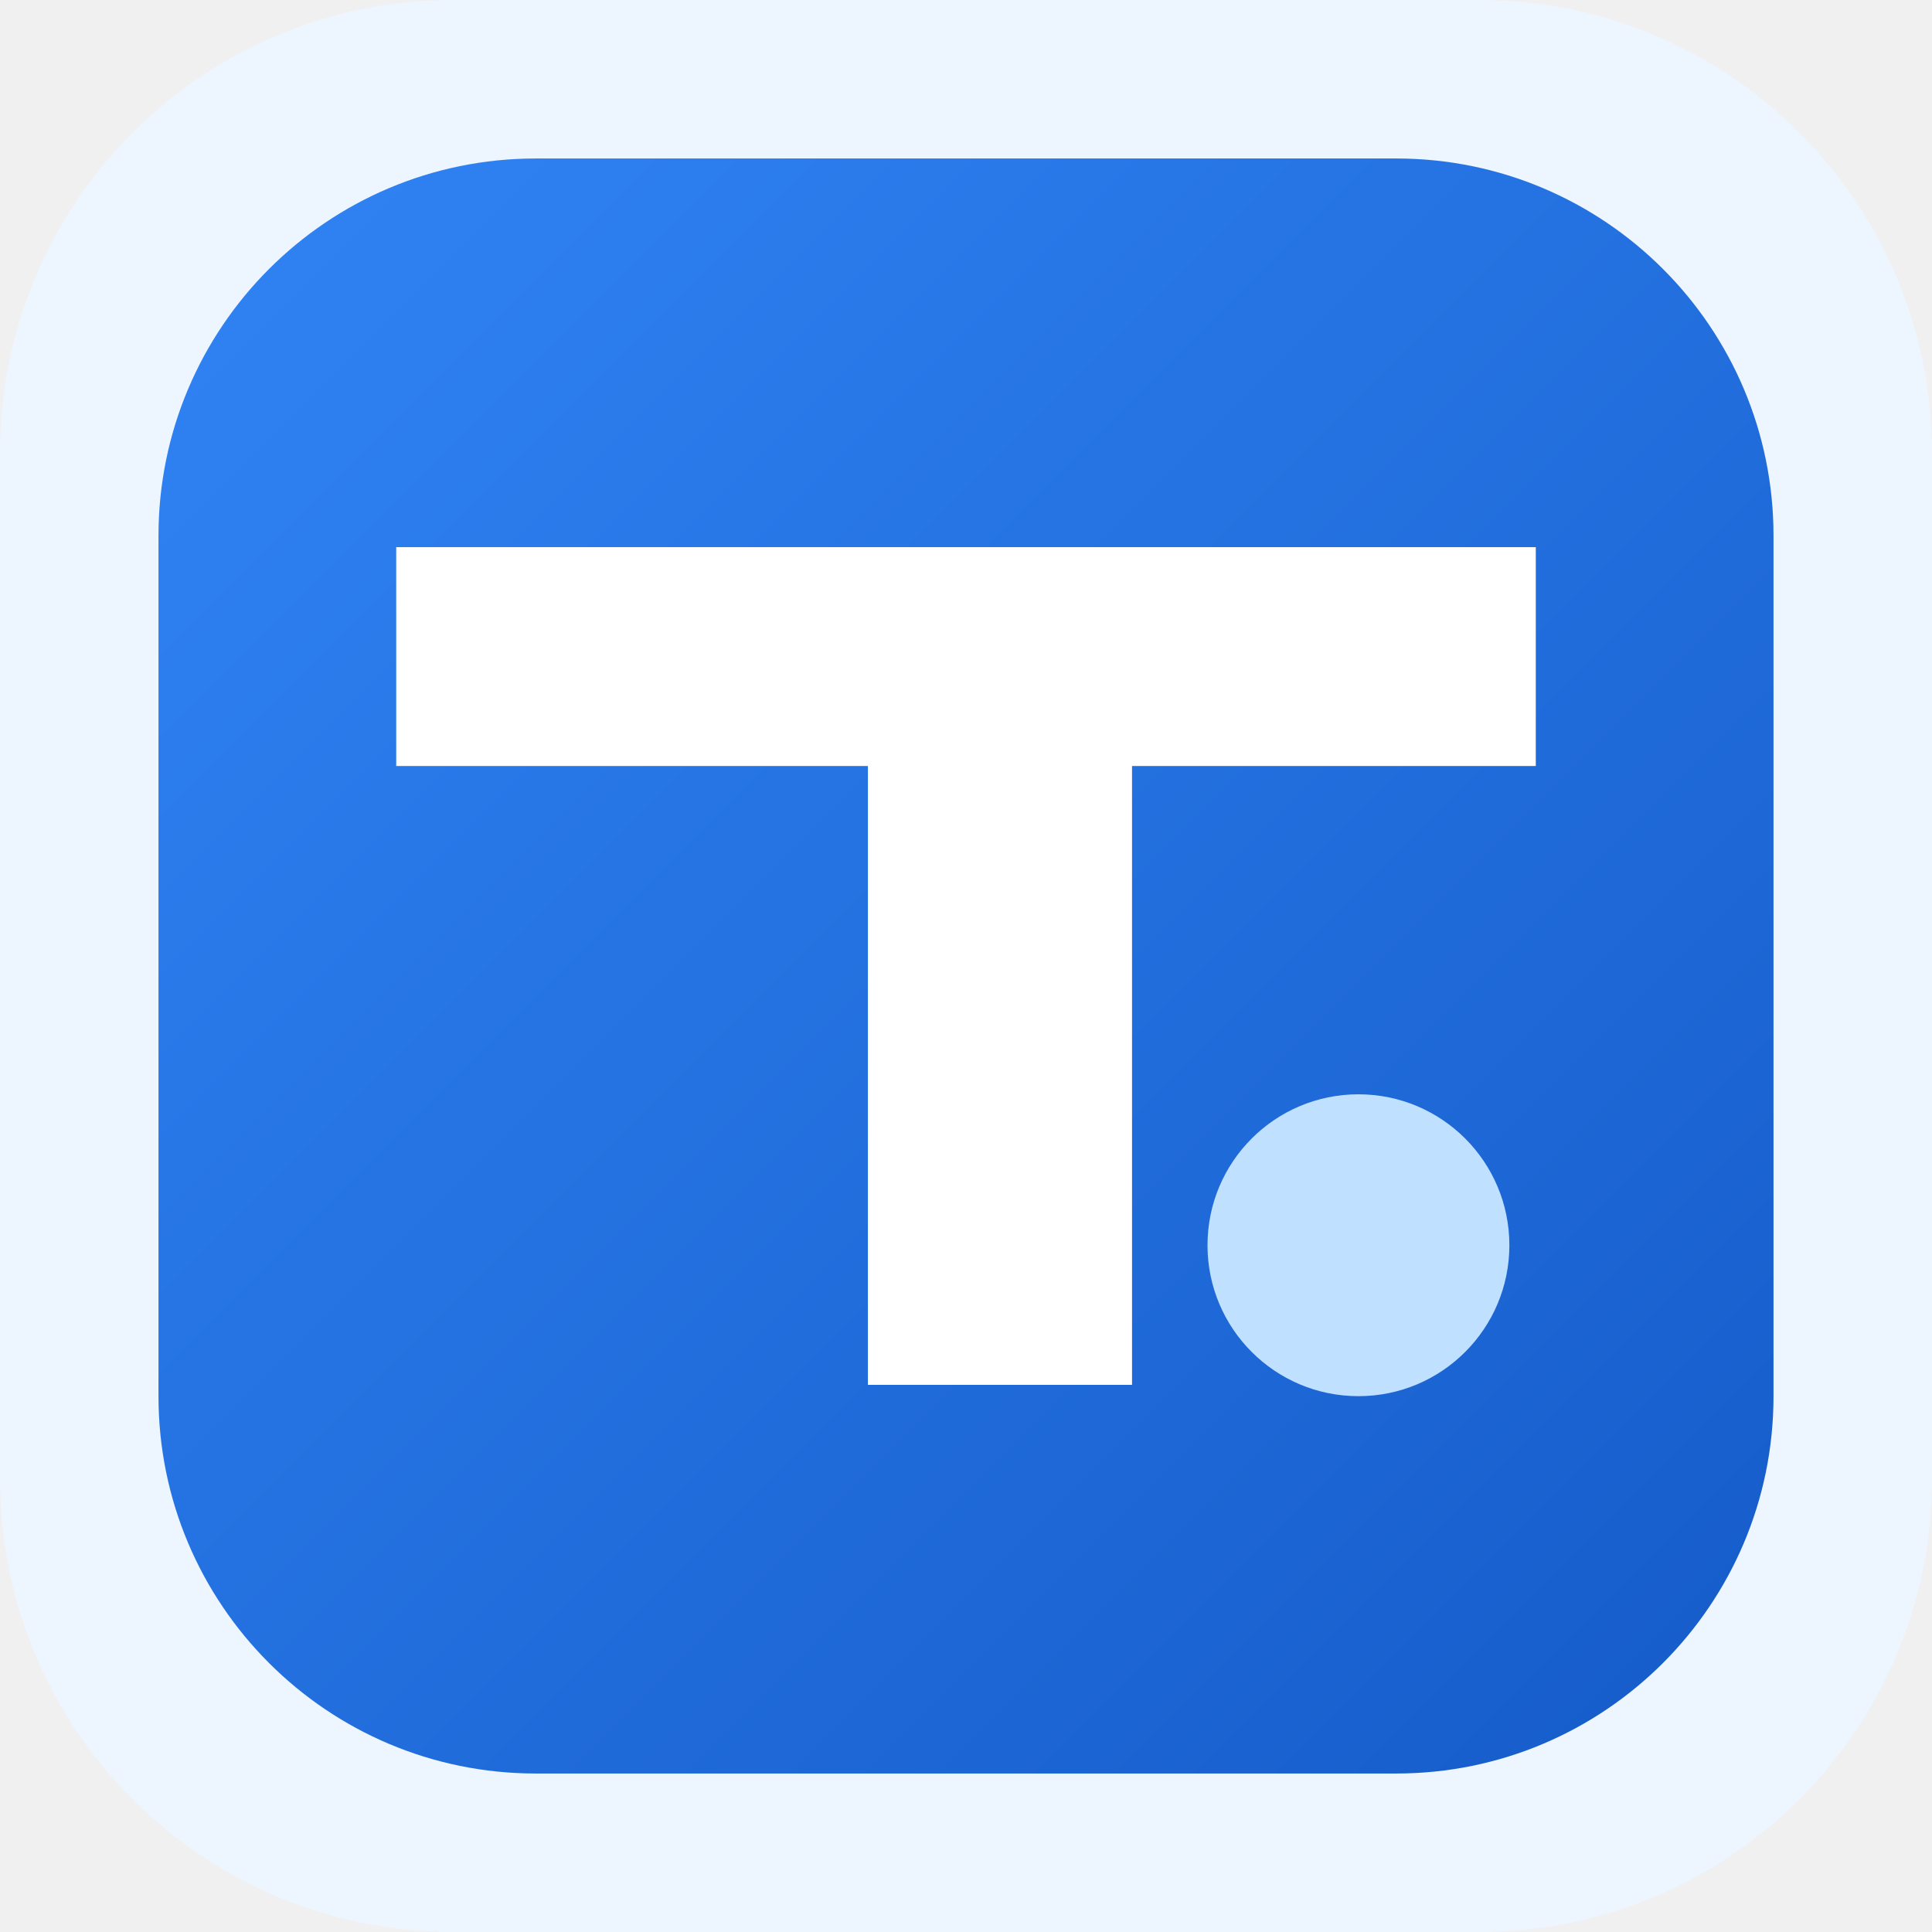
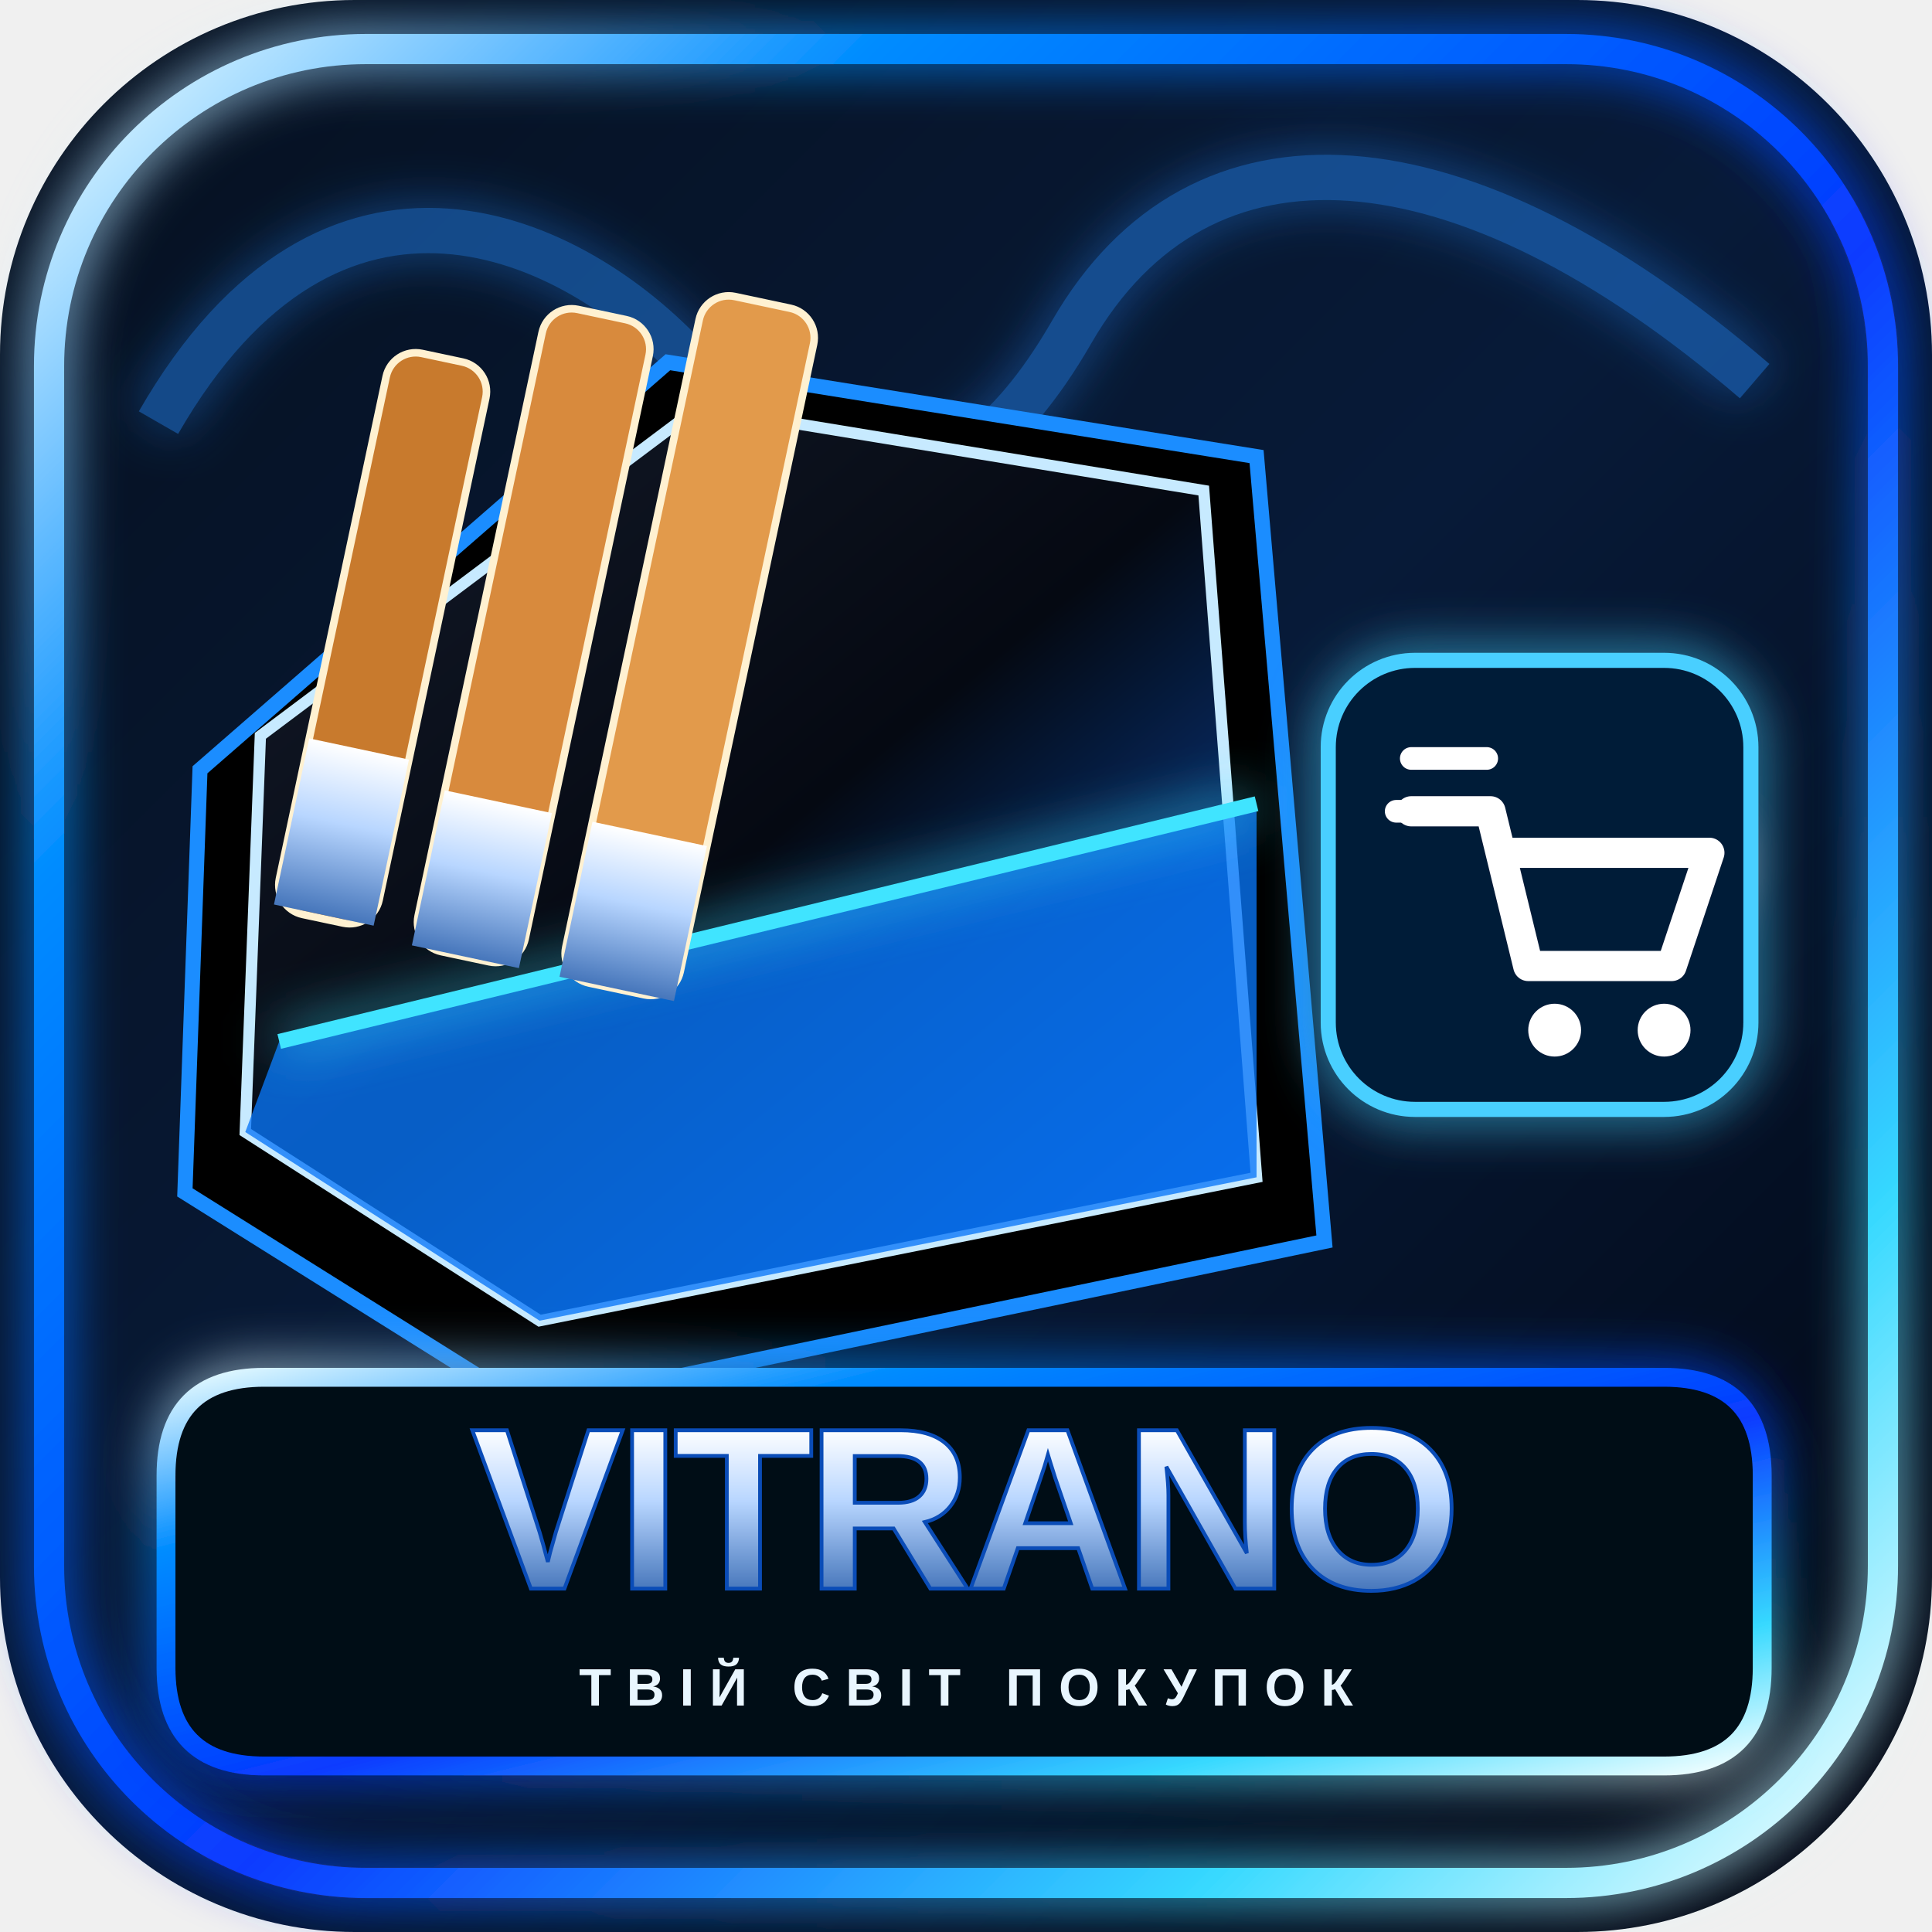
<svg xmlns="http://www.w3.org/2000/svg" viewBox="0 0 512 512">
  <defs>
-     <linearGradient id="g" x1="0" y1="0" x2="1" y2="1">
-       <stop stop-color="#3184f5" />
-       <stop offset="1" stop-color="#155bc9" />
+     <linearGradient id="bg" x1="0" y1="0" x2="1" y2="1">
+       <stop stop-color="#06101f" />
+       <stop offset=".5" stop-color="#071a38" />
+       <stop offset="1" stop-color="#020611" />
    </linearGradient>
+     <linearGradient id="edge" x1="0" y1="0" x2="1" y2="1">
+       <stop stop-color="#e7fbff" />
+       <stop offset=".22" stop-color="#008cff" />
+       <stop offset=".55" stop-color="#073bff" />
+       <stop offset=".82" stop-color="#37d9ff" />
+       <stop offset="1" stop-color="#f5ffff" />
+     </linearGradient>
+     <linearGradient id="pack" x1="0" y1="0" x2=".9" y2="1">
+       <stop stop-color="#141b2a" />
+       <stop offset=".52" stop-color="#050912" />
+       <stop offset="1" stop-color="#0755cb" />
+     </linearGradient>
+     <linearGradient id="metal" x1="0" y1="0" x2="0" y2="1">
+       <stop stop-color="#fff" />
+       <stop offset=".45" stop-color="#b8d6ff" />
+       <stop offset="1" stop-color="#4676bb" />
+     </linearGradient>
+     <filter id="glow" x="-50%" y="-50%" width="200%" height="200%">
+       <feGaussianBlur stdDeviation="7" result="b" />
+       <feMerge>
+         <feMergeNode in="b" />
+         <feMergeNode in="SourceGraphic" />
+       </feMerge>
+     </filter>
  </defs>
-   <rect width="512" height="512" rx="120" fill="#edf5ff" />
-   <rect x="42" y="42" width="428" height="428" rx="100" fill="url(#g)" />
-   <path d="M105 145h302v58H300v164h-70V203H105z" fill="#fff" />
-   <circle cx="360" cy="330" r="40" fill="#bfe0ff" />
+   <rect width="512" height="512" rx="94" fill="url(#bg)" />
+   <rect x="13" y="13" width="486" height="486" rx="84" fill="none" stroke="url(#edge)" stroke-width="8" filter="url(#glow)" />
+   <path d="M42 112C88 32 152 62 183 96S250 147 284 88 387 34 465 101" fill="none" stroke="#268cff" stroke-width="12" opacity=".45" filter="url(#glow)" />
+   <path d="M53 204 177 96 333 121 351 329 140 373 49 316Z" fill="#000" stroke="#1b8dff" stroke-width="4" />
+   <path d="M69 195 185 108 319 130 333 312 143 350 65 300Z" fill="url(#pack)" stroke="#c7eaff" stroke-width="3" />
+   <path d="M74 276 333 213 333 312 143 350 65 300Z" fill="#0876f9" opacity=".78" />
+   <path d="M74 276 333 213" stroke="#40e4ff" stroke-width="4" filter="url(#glow)" />
+   <g transform="translate(104 92) rotate(12)">
+     <rect x="0" y="0" width="27" height="152" rx="8" fill="#c87a2d" stroke="#fff1d1" stroke-width="2" />
+     <rect x="0" y="106" width="27" height="45" fill="url(#metal)" />
+     <rect x="38" y="-20" width="29" height="174" rx="8" fill="#d88a3d" stroke="#fff1d1" stroke-width="2" />
+     <rect x="38" y="112" width="29" height="42" fill="url(#metal)" />
+     <rect x="78" y="-32" width="31" height="186" rx="8" fill="#e29a4b" stroke="#fff1d1" stroke-width="2" />
+     <rect x="78" y="112" width="31" height="42" fill="url(#metal)" />
+   </g>
+   <path d="M70 365H441Q467 365 467 391V442Q467 468 441 468H70Q44 468 44 442V391Q44 365 70 365Z" fill="#020817" stroke="url(#edge)" stroke-width="5" filter="url(#glow)" />
+   <text x="256" y="421" text-anchor="middle" font-family="Arial,sans-serif" font-weight="900" font-size="61" letter-spacing="-2" fill="url(#metal)" stroke="#0a4cb7" stroke-width="1">VITRANO</text>
+   <g transform="translate(352 175)" filter="url(#glow)">
+     <rect x="0" y="0" width="112" height="119" rx="23" fill="#061a39" stroke="#48cfff" stroke-width="4" />
+     <path d="M22 40H43L53 81H91L101 51H48" fill="none" stroke="#fff" stroke-width="8" stroke-linecap="round" stroke-linejoin="round" />
+     <circle cx="60" cy="98" r="7" fill="#fff" />
+     <circle cx="89" cy="98" r="7" fill="#fff" />
+     <path d="M22 26H42M18 40H34" stroke="#fff" stroke-width="6" stroke-linecap="round" />
+   </g>
+   <text x="256" y="452" text-anchor="middle" font-family="Arial,sans-serif" font-weight="700" font-size="14" letter-spacing="4" fill="#e9f6ff">ТВІЙ СВІТ ПОКУПОК</text>
</svg>
